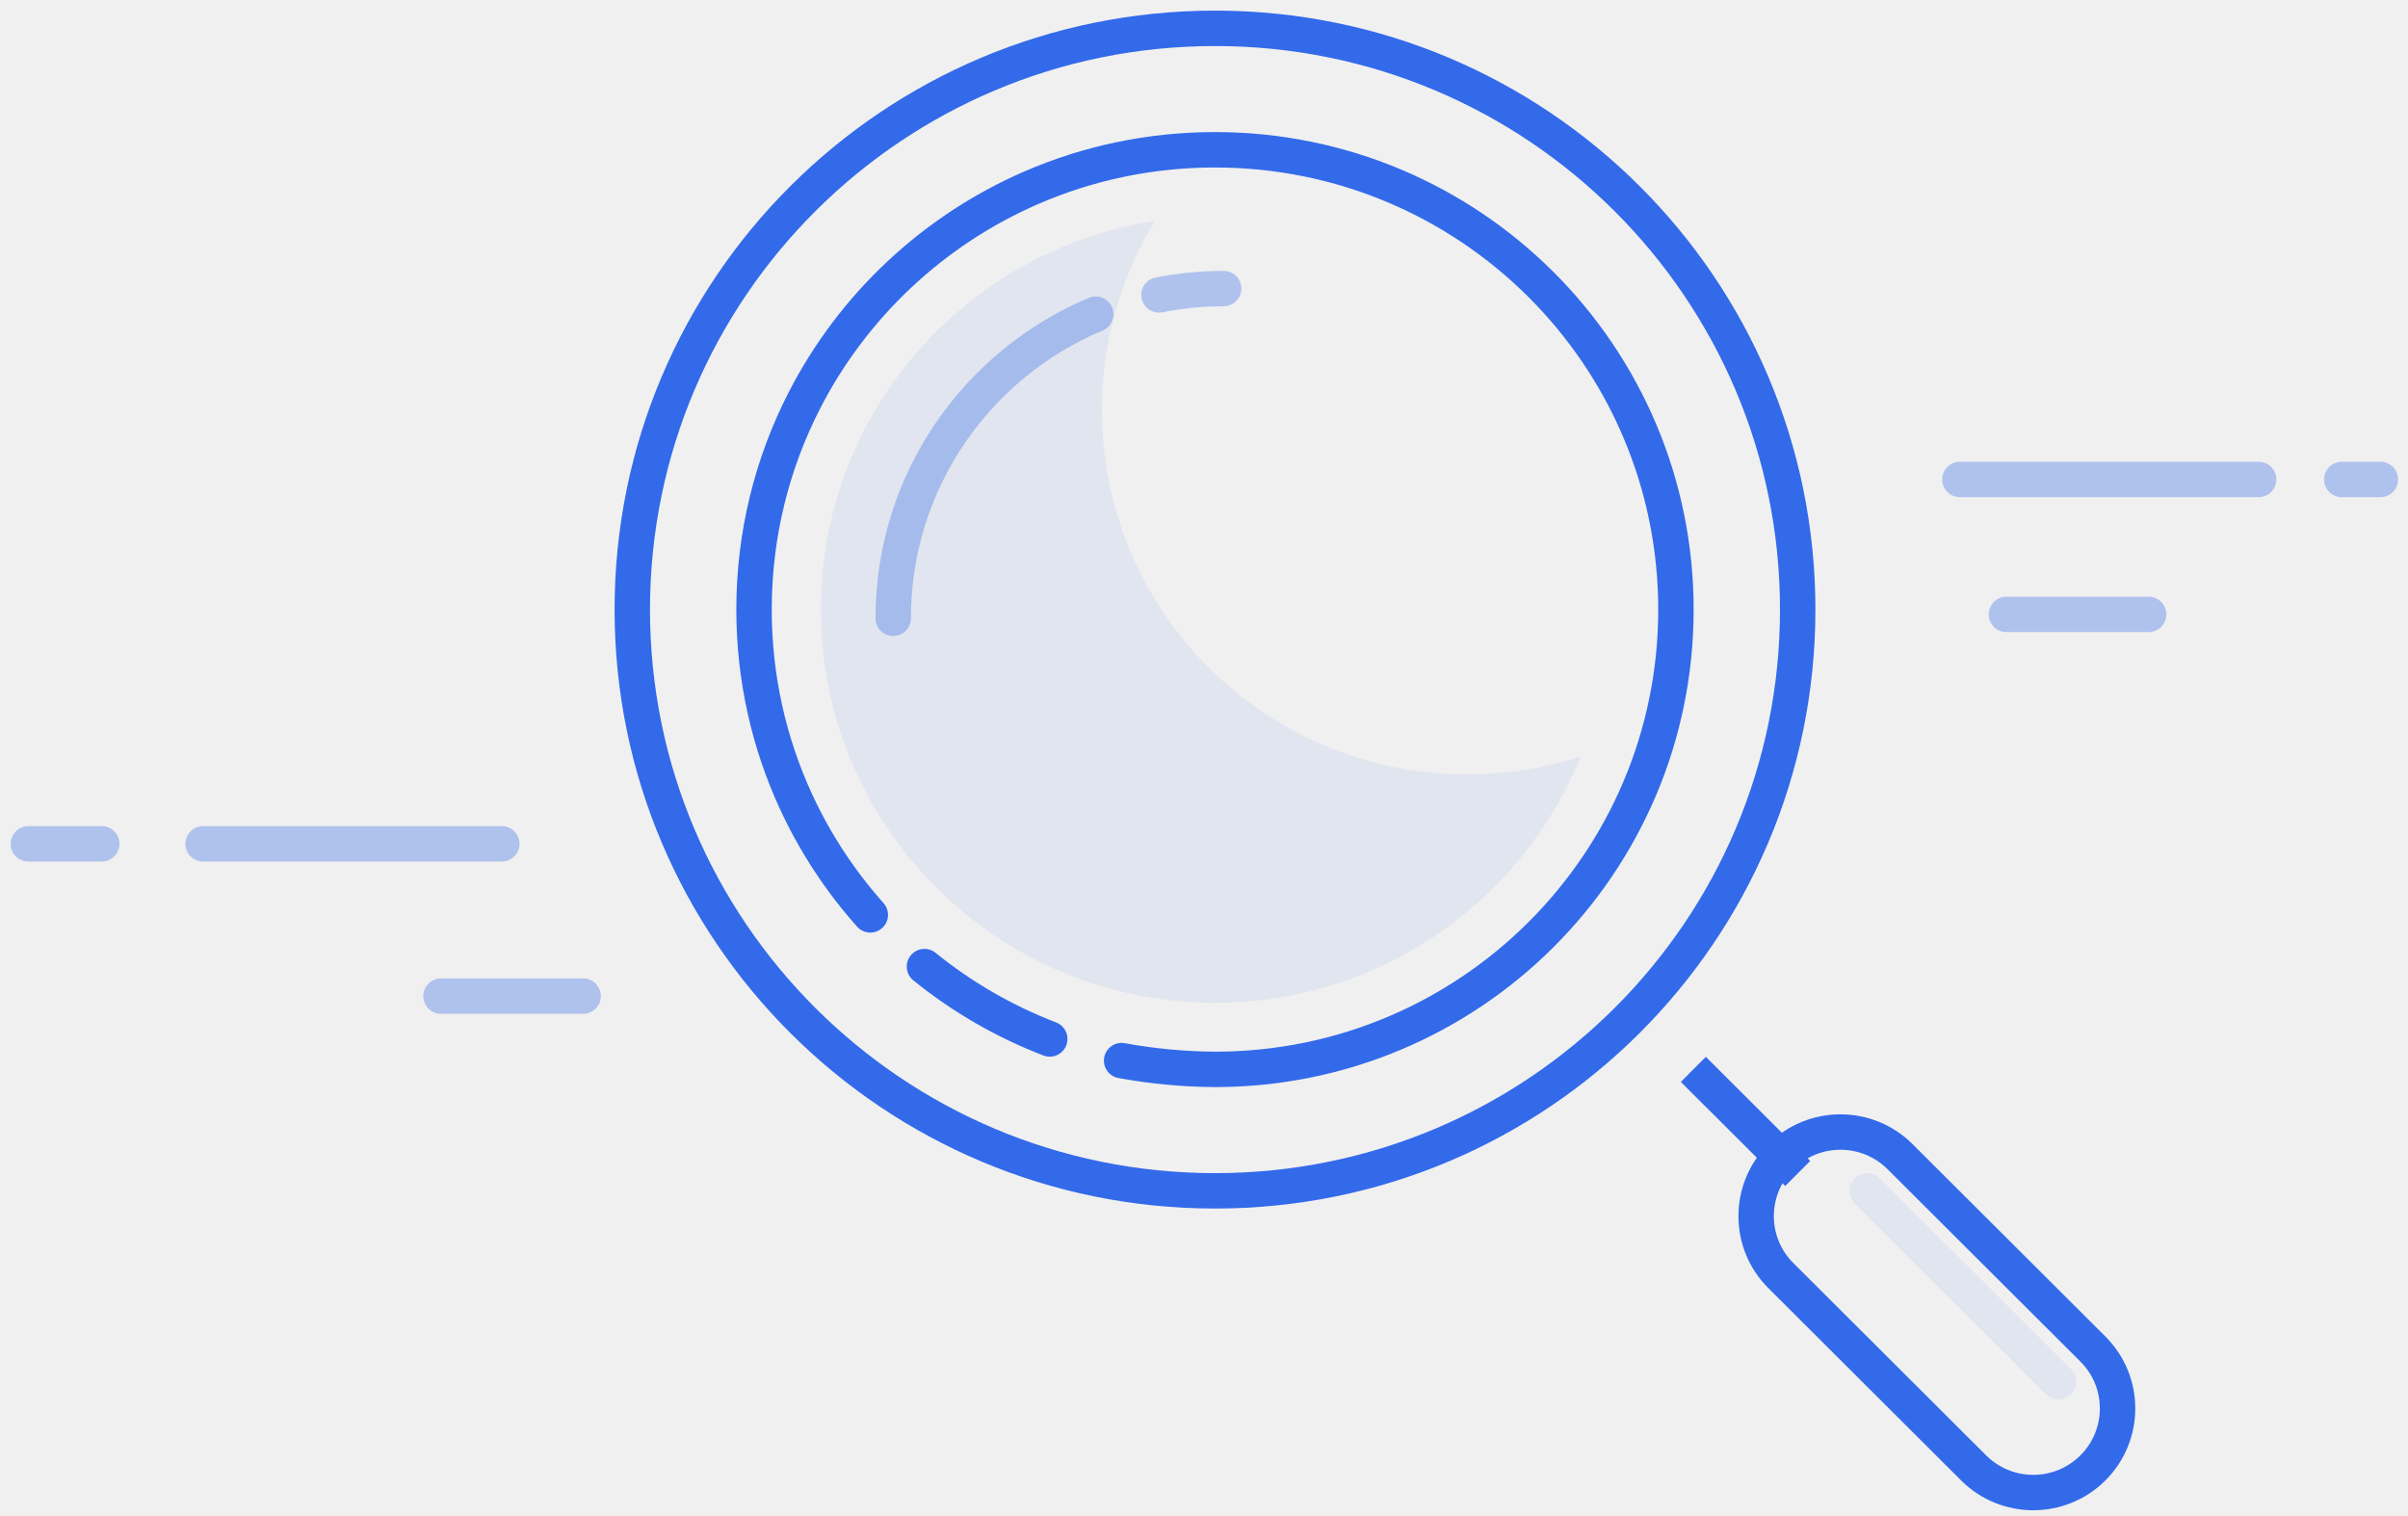
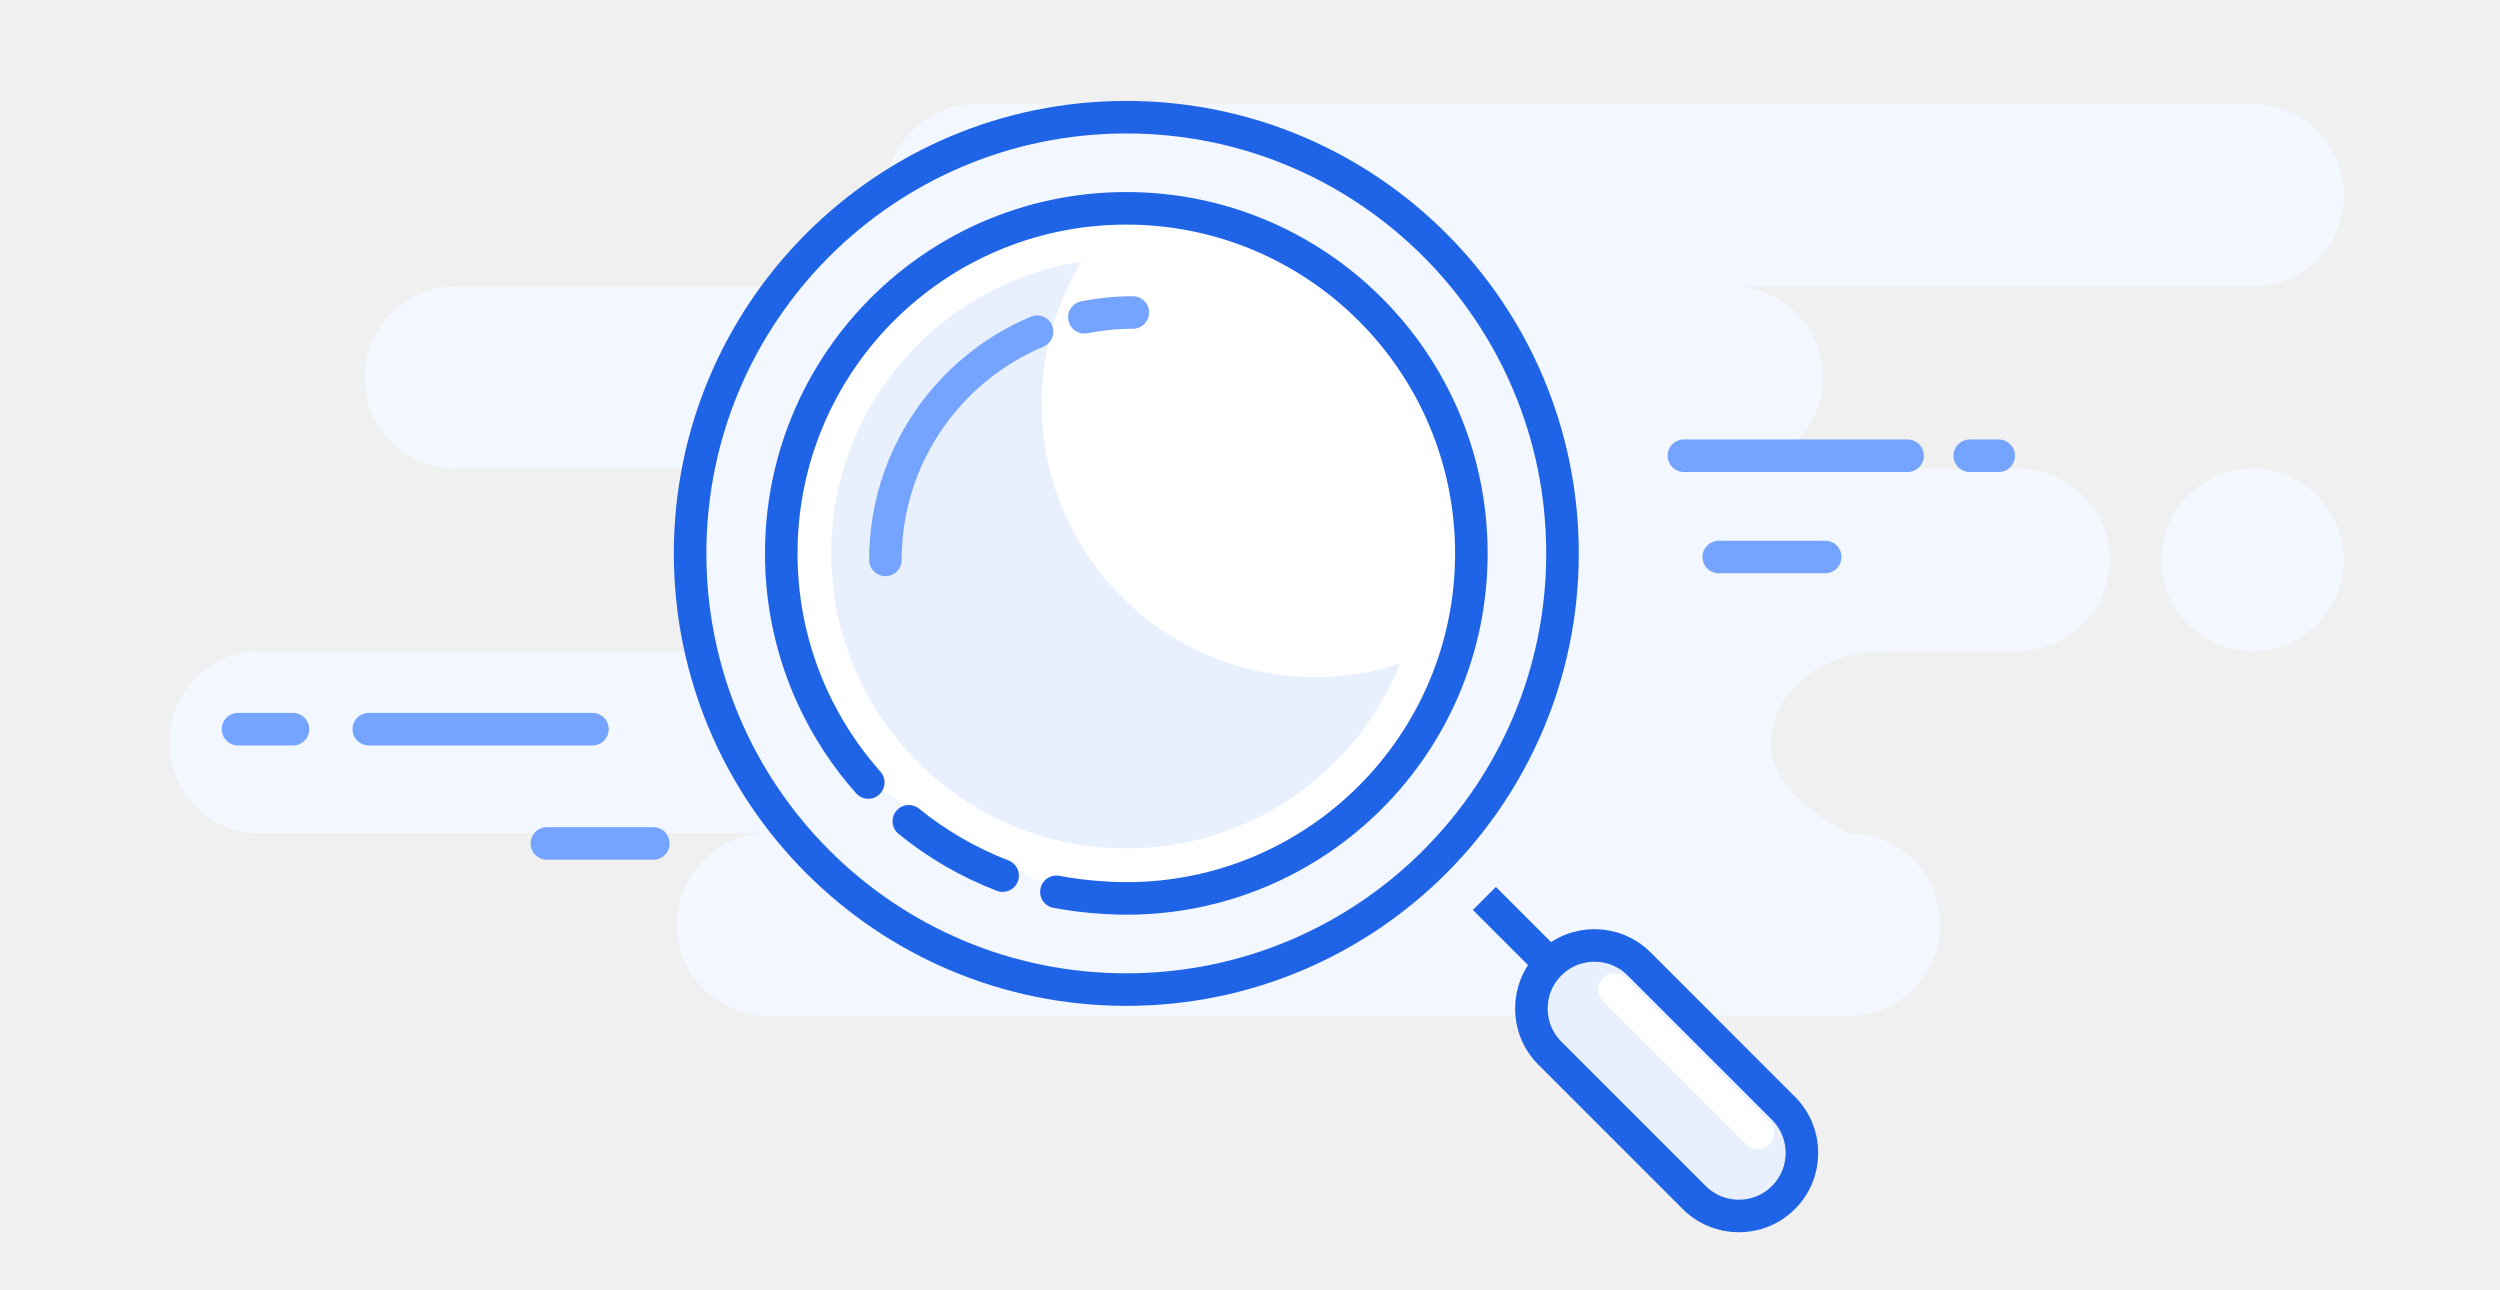
- <svg xmlns="http://www.w3.org/2000/svg" width="170" height="107" viewBox="0 0 170 107" fill="none">
-   <path d="M85.776 84.075C108.495 84.075 126.914 65.702 126.914 43.038C126.914 20.373 108.495 2 85.776 2C63.056 2 44.638 20.373 44.638 43.038C44.638 65.702 63.056 84.075 85.776 84.075Z" stroke="#336AEA" stroke-width="2.5" />
-   <path d="M79.184 74.88C81.343 75.278 83.541 75.484 85.775 75.5C103.748 75.5 118.318 60.966 118.318 43.038C118.318 25.109 103.748 10.575 85.775 10.575C81.159 10.575 76.766 11.534 72.788 13.263C65.874 16.269 60.211 21.6 56.79 28.266C54.516 32.697 53.233 37.718 53.233 43.038C53.233 47.864 54.289 52.444 56.183 56.562C57.535 59.501 59.315 62.204 61.442 64.592" stroke="#336AEA" stroke-width="2.5" stroke-linecap="round" />
-   <path d="M65.265 68.242C67.903 70.38 70.883 72.115 74.111 73.352" stroke="#336AEA" stroke-width="2.5" stroke-linecap="round" />
-   <path d="M119.546 75.5L126.914 82.85" stroke="#336AEA" stroke-width="2.5" />
-   <path fill-rule="evenodd" clip-rule="evenodd" d="M125.723 81.662C123.399 83.981 123.399 87.74 125.723 90.058L139.336 103.638C141.66 105.956 145.428 105.956 147.752 103.638C150.077 101.319 150.077 97.56 147.752 95.242L134.14 81.662C131.815 79.344 128.047 79.344 125.723 81.662Z" stroke="#336AEA" stroke-width="2.5" />
-   <path d="M131.826 84.075L145.334 97.55" stroke="#336AEA" stroke-opacity="0.08" stroke-width="2.5" stroke-linecap="round" />
-   <path fill-rule="evenodd" clip-rule="evenodd" d="M77.793 28.95C77.793 43.158 89.339 54.675 103.582 54.675C106.379 54.675 109.073 54.231 111.596 53.409C107.478 63.602 97.469 70.797 85.775 70.797C70.407 70.797 57.948 58.369 57.948 43.038C57.948 29.145 68.178 17.637 81.533 15.599C79.16 19.492 77.793 24.062 77.793 28.95Z" fill="#336AEA" fill-opacity="0.08" />
-   <path d="M86.39 20.375C84.826 20.375 83.298 20.529 81.82 20.821M77.357 22.183C68.957 25.705 63.058 33.99 63.058 43.65" stroke="#336AEA" stroke-opacity="0.34" stroke-width="2.5" stroke-linecap="round" />
-   <path d="M151.689 43.377H141.65M159.456 33.85H138.364H159.456ZM168.052 33.85H165.324H168.052Z" stroke="#336AEA" stroke-opacity="0.34" stroke-width="2.5" stroke-linecap="round" stroke-linejoin="round" />
-   <path d="M41.169 70.327H31.13M35.428 59.575H14.336H35.428ZM7.184 59.575H2H7.184Z" stroke="#336AEA" stroke-opacity="0.34" stroke-width="2.5" stroke-linecap="round" stroke-linejoin="round" />
+ <svg xmlns="http://www.w3.org/2000/svg" width="192" height="99" viewBox="0 0 192 99" fill="none">
+   <g clip-path="url(#clip0_1427_714)">
+     <path fill-rule="evenodd" clip-rule="evenodd" d="M173 8C176.866 8 180 11.134 180 15C180 18.866 176.866 22 173 22H133C136.866 22 140 25.134 140 29C140 32.866 136.866 36 133 36H155C158.866 36 162 39.134 162 43C162 46.866 158.866 50 155 50H144.826C139.952 50 136 53.134 136 57C136 59.577 138 61.911 142 64C145.866 64 149 67.134 149 71C149 74.866 145.866 78 142 78H59C55.134 78 52 74.866 52 71C52 67.134 55.134 64 59 64H20C16.134 64 13 60.866 13 57C13 53.134 16.134 50 20 50H60C63.866 50 67 46.866 67 43C67 39.134 63.866 36 60 36H35C31.134 36 28 32.866 28 29C28 25.134 31.134 22 35 22H75C71.134 22 68 18.866 68 15C68 11.134 71.134 8 75 8H173ZM173 36C176.866 36 180 39.134 180 43C180 46.866 176.866 50 173 50C169.134 50 166 46.866 166 43C166 39.134 169.134 36 173 36Z" fill="#F3F7FF" />
+     <path d="M86.5 76C105.002 76 120 61.002 120 42.5C120 23.998 105.002 9 86.5 9C67.999 9 53 23.998 53 42.5C53 61.002 67.999 76 86.5 76Z" fill="#F3F7FF" stroke="#1F64E7" stroke-width="2.5" />
+     <path fill-rule="evenodd" clip-rule="evenodd" d="M81.132 68.494C82.891 68.819 84.68 68.987 86.5 69C101.136 69 113 57.136 113 42.5C113 27.864 101.136 16 86.5 16C82.74 16 79.164 16.783 75.924 18.195C70.294 20.648 65.682 25 62.896 30.442C61.044 34.059 60 38.157 60 42.5C60 46.44 60.86 50.179 62.402 53.54C63.503 55.94 64.952 58.146 66.684 60.096" fill="white" />
+     <path d="M81.132 68.494C82.891 68.819 84.68 68.987 86.5 69C101.136 69 113 57.136 113 42.5C113 27.864 101.136 16 86.5 16C82.74 16 79.164 16.783 75.924 18.195C70.294 20.648 65.682 25 62.896 30.442C61.044 34.059 60 38.157 60 42.5C60 46.44 60.86 50.179 62.402 53.54C63.503 55.94 64.952 58.146 66.684 60.096" stroke="#1F64E7" stroke-width="2.5" stroke-linecap="round" />
+     <path d="M69.798 63.075C71.946 64.821 74.373 66.237 77.001 67.247" stroke="#1F64E7" stroke-width="2.5" stroke-linecap="round" />
+     <path d="M114 69L120 75" stroke="#1F64E7" stroke-width="2.5" />
+     <path fill-rule="evenodd" clip-rule="evenodd" d="M119.03 74.03C117.137 75.923 117.137 78.991 119.03 80.884L130.115 91.969C132.008 93.862 135.077 93.862 136.969 91.969C138.862 90.077 138.862 87.008 136.969 85.115L125.884 74.03C123.991 72.137 120.923 72.137 119.03 74.03Z" fill="#E8F0FE" stroke="#1F64E7" stroke-width="2.5" />
+     <path d="M124 76L135 87" stroke="white" stroke-width="2.5" stroke-linecap="round" />
+     <path fill-rule="evenodd" clip-rule="evenodd" d="M80.001 31C80.001 42.599 89.403 52.001 101.001 52.001C103.279 52.001 105.472 51.638 107.527 50.967C104.174 59.288 96.023 65.161 86.501 65.161C73.985 65.161 63.84 55.016 63.84 42.501C63.84 31.16 72.17 21.765 83.046 20.102C81.114 23.28 80.001 27.01 80.001 31Z" fill="#E8F0FE" />
+     <path d="M87 24C85.727 24 84.483 24.125 83.279 24.364M79.645 25.476C72.804 28.351 68 35.114 68 43" stroke="#75A4FE" stroke-width="2.5" stroke-linecap="round" />
+     <path d="M140.176 42.777H132M146.5 35H129.324H146.5ZM153.5 35H151.279H153.5Z" stroke="#75A4FE" stroke-width="2.5" stroke-linecap="round" stroke-linejoin="round" />
+     <path d="M50.176 64.777H42.001M45.501 56H28.325H45.501ZM22.5 56H18.279H22.5Z" stroke="#75A4FE" stroke-width="2.5" stroke-linecap="round" stroke-linejoin="round" />
+   </g>
+   <defs>
+     <clipPath id="clip0_1427_714">
+       <rect width="192" height="99" fill="white" />
+     </clipPath>
+   </defs>
</svg>
